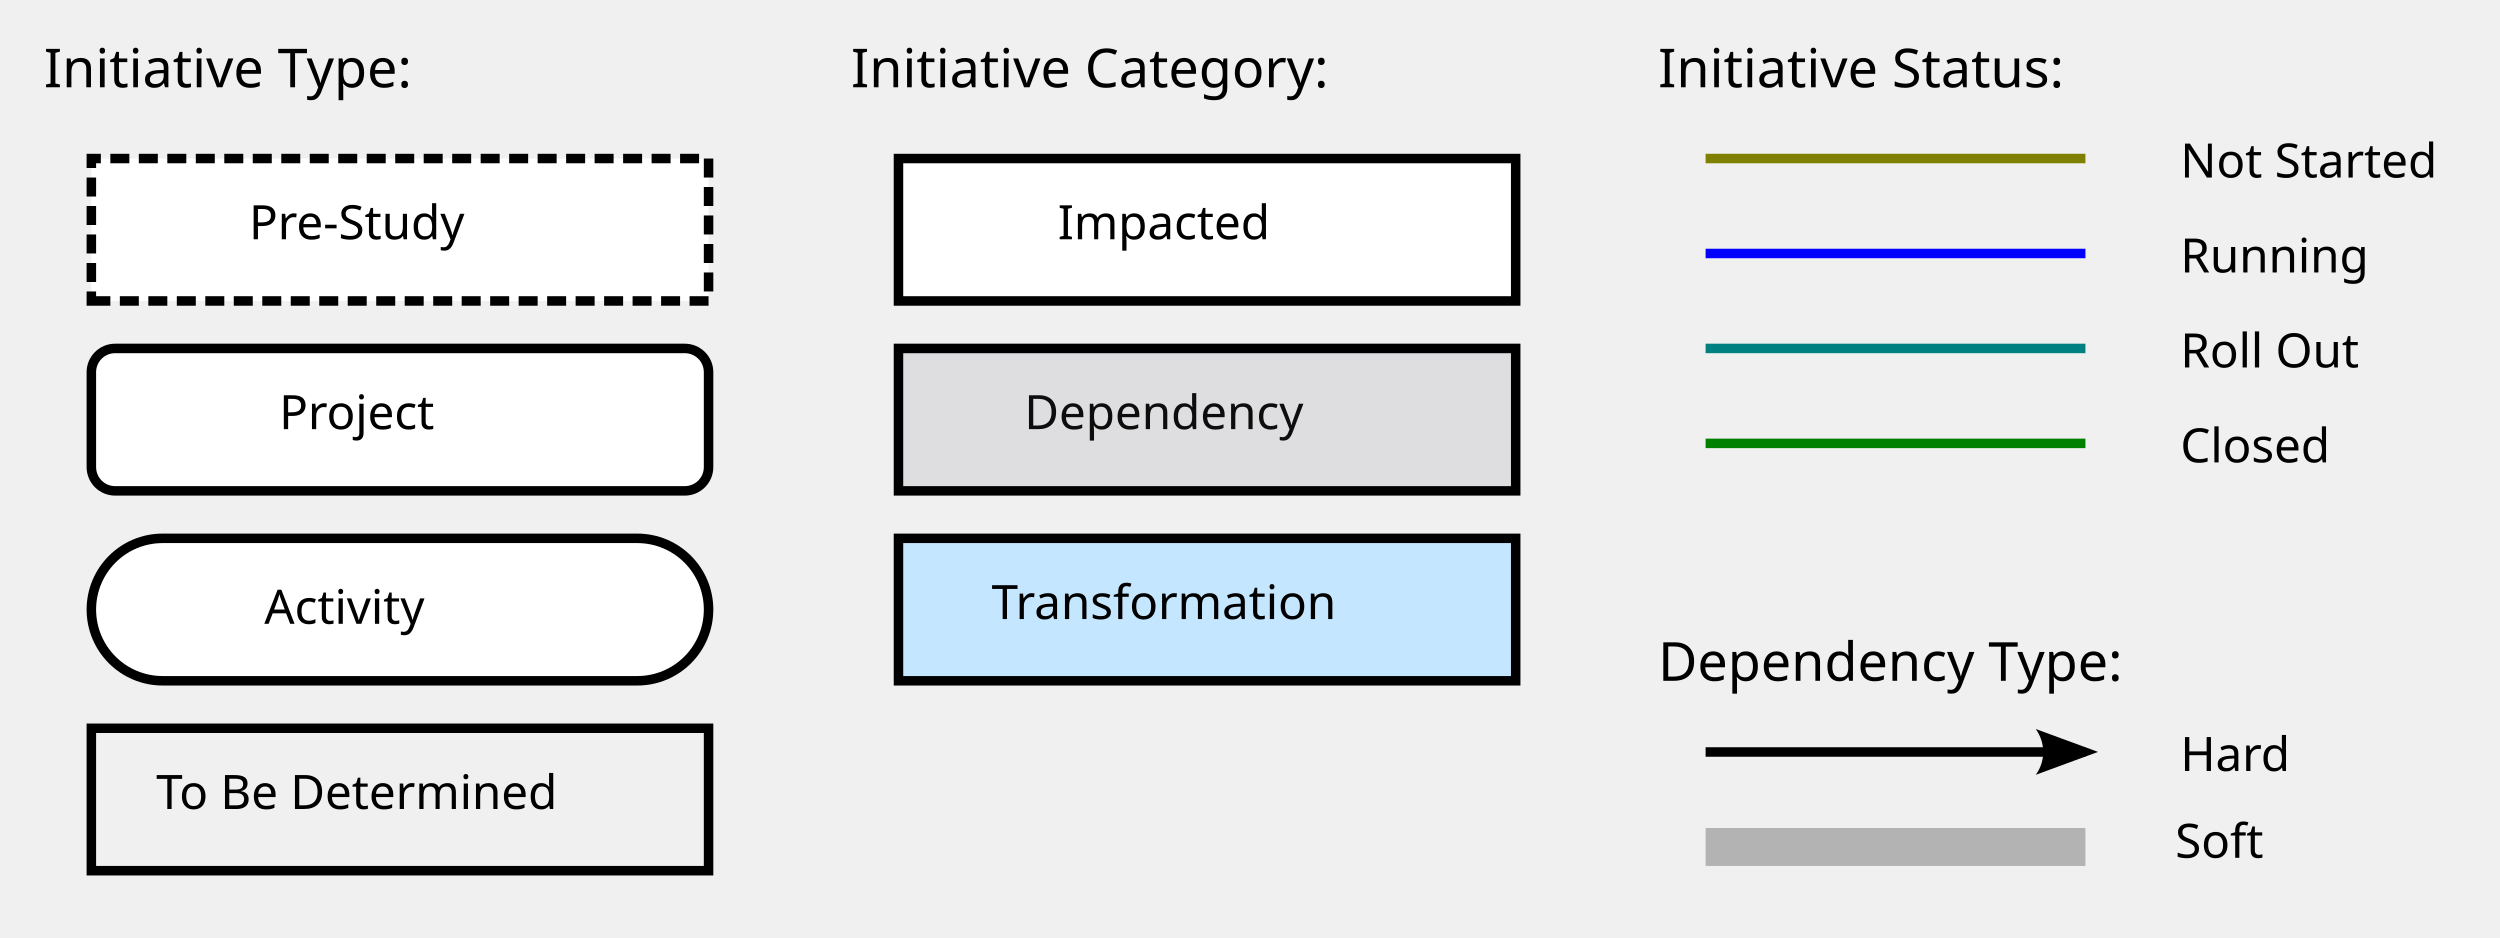
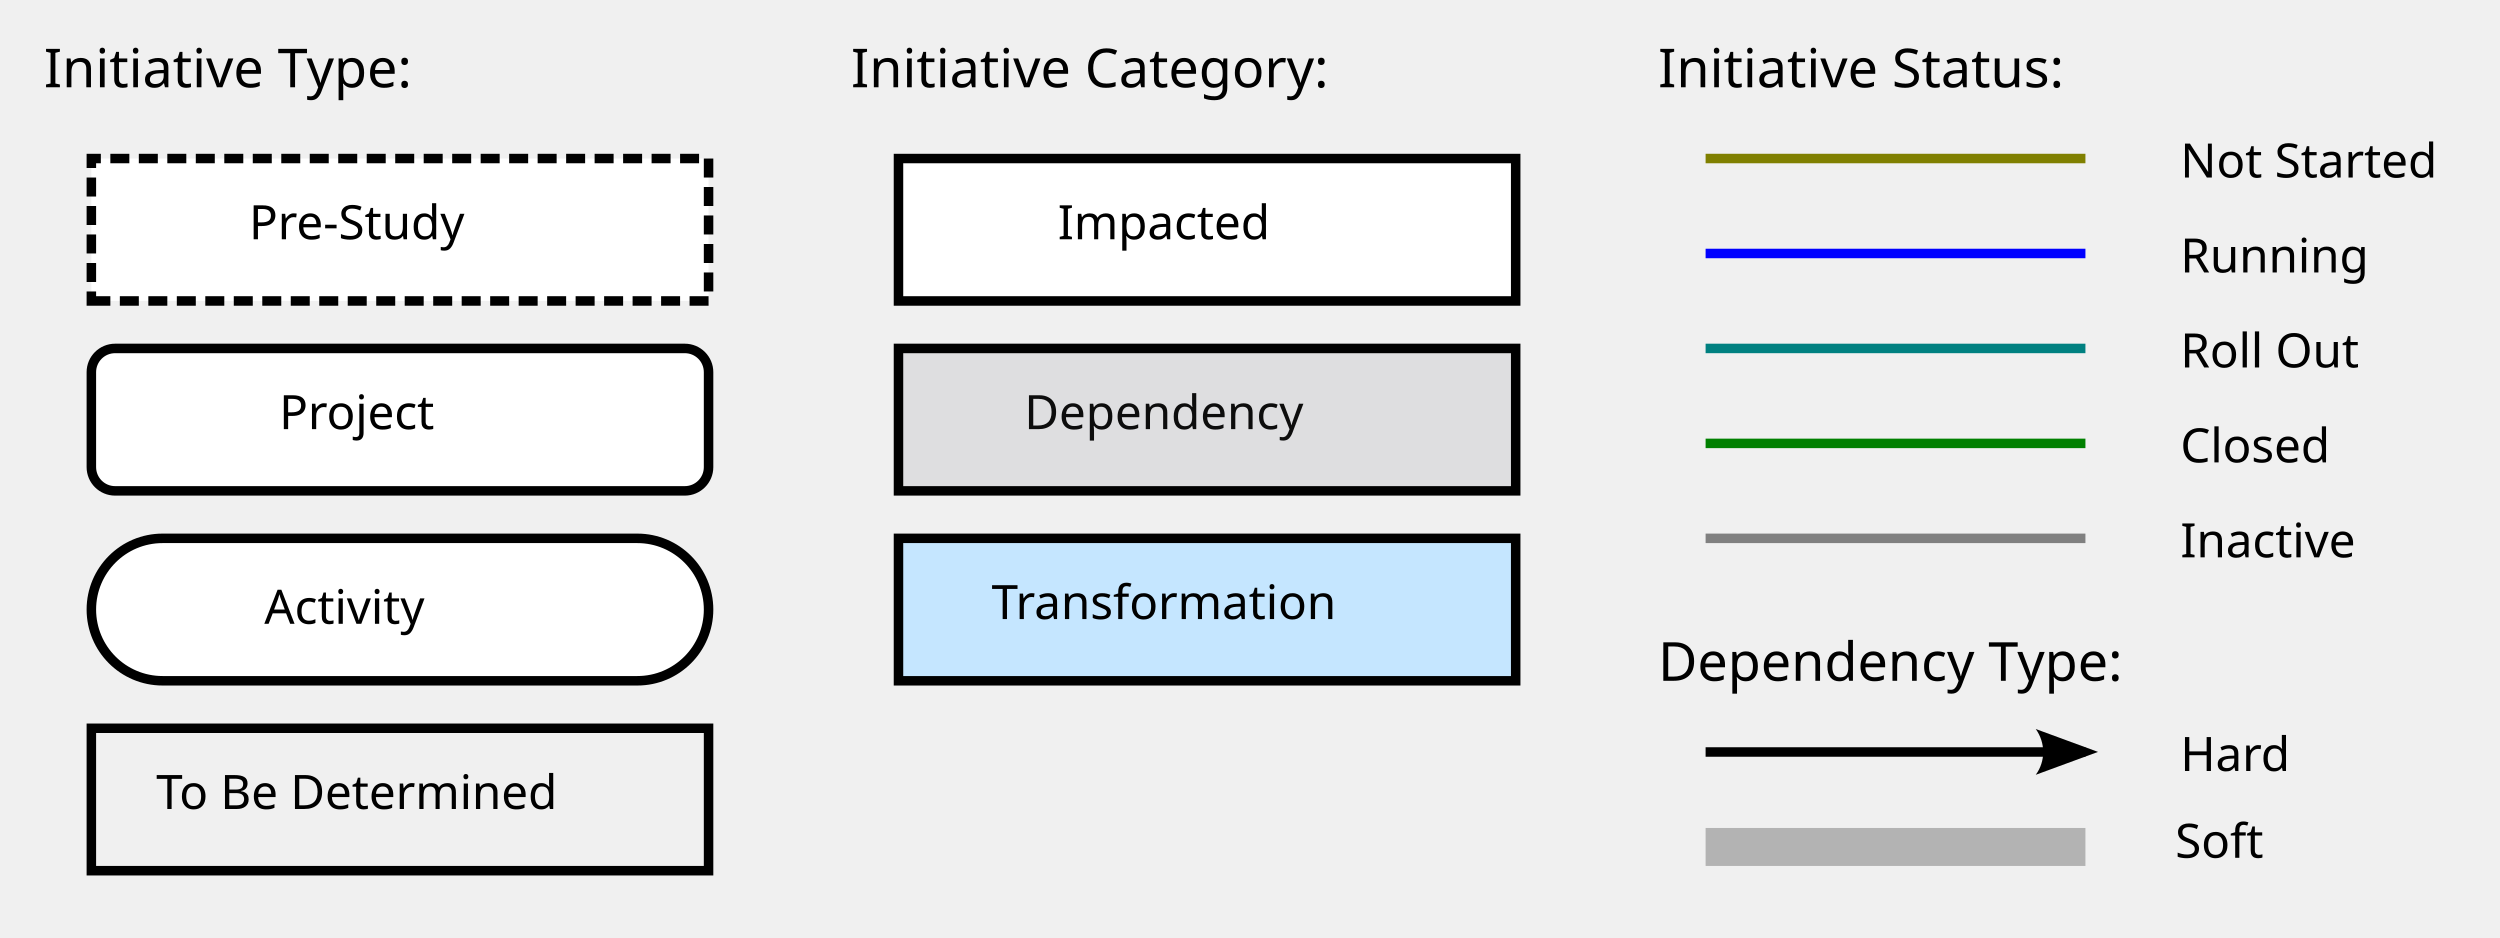
<svg xmlns="http://www.w3.org/2000/svg" width="526.561" height="197.402" id="svg3556" version="1.1">
  <defs id="defs3558">
    <marker id="Arrow2Mend" orient="auto" refX="0" refY="0" style="overflow:visible">
      <path d="M 8.719,4.034 -2.207,0.016 8.719,-4.002 c -1.745,2.372 -1.735,5.617 -6e-7,8.035 z" id="path4983" style="font-size:12px;fill-rule:evenodd;stroke-width:0.625;stroke-linejoin:round" transform="scale(-0.6,-0.6)" />
    </marker>
  </defs>
  <g id="layer1" transform="translate(-0.758138,-8.97286)">
    <text xml:space="preserve" y="27.362" x="10" style="font-size:11.333px;font-style:normal;font-variant:normal;font-weight:normal;font-stretch:normal;text-align:start;line-height:125%;letter-spacing:0px;word-spacing:0px;writing-mode:lr-tb;text-anchor:start;fill:#000000;fill-opacity:1;stroke:none;font-family:Verdana;-inkscape-font-specification:Verdana" id="text7258">
      <tspan y="27.362" x="10" id="tspan7260">Initiative Type:</tspan>
    </text>
    <text xml:space="preserve" y="152.362" x="350" style="font-size:11.333px;font-style:normal;font-variant:normal;font-weight:normal;font-stretch:normal;text-align:start;line-height:125%;letter-spacing:0px;word-spacing:0px;writing-mode:lr-tb;text-anchor:start;fill:#000000;fill-opacity:1;stroke:none;font-family:Verdana;-inkscape-font-specification:Verdana" id="text7258-7">
      <tspan y="152.362" x="350" id="tspan7260-2">Dependency Type:</tspan>
    </text>
    <g id="g3712">
      <rect height="30" id="rect3501-2-8-2-1" rx="15" ry="15" style="color:#000000;fill:#ffffff;stroke:#000000;stroke-width:2;stroke-miterlimit:4;stroke-dasharray:none;marker:none;visibility:visible;display:inline;overflow:visible;enable-background:accumulate" width="130" x="20" y="122.362" />
      <g id="g4637-7" transform="translate(-518.6012,-592.4171)">
        <text id="text3420-0" style="font-size:10px;font-style:normal;font-variant:normal;font-weight:normal;font-stretch:normal;text-align:center;line-height:125%;writing-mode:lr-tb;text-anchor:middle;fill:#000000;font-family:Verdana;-inkscape-font-specification:Verdana" x="603.601" y="732.779" xml:space="preserve">
          <tspan id="19e40840-a704-11e4-92e6-0026b9c0c021" x="603.601" y="732.779">Activity</tspan>
        </text>
      </g>
    </g>
    <g transform="translate(-518.6012,-192.417)" id="g4581-1-38">
      <rect y="274.779" x="538.601" width="130" style="color:#000000;fill:#ffffff;stroke:#000000;stroke-width:2;stroke-miterlimit:4;stroke-dasharray:none;marker:none;visibility:visible;display:inline;overflow:visible;enable-background:accumulate" ry="5" rx="5" id="rect3501-2-8-2" height="30" />
      <text xml:space="preserve" y="291.779" x="603.601" style="font-size:10px;font-style:normal;font-variant:normal;font-weight:normal;font-stretch:normal;text-align:center;line-height:125%;writing-mode:lr-tb;text-anchor:middle;fill:#000000;font-family:Verdana;-inkscape-font-specification:Verdana" id="text3040-3-5">
        <tspan y="291.779" x="603.601" id="19e40841-a704-11e4-88b7-0026b9c0c021">Project</tspan>
      </text>
    </g>
    <g transform="translate(-108.6012,-567.4171)" id="g4577-7-2">
      <path style="fill:#ffffff;stroke:#000000;stroke-width:2;stroke-linecap:butt;stroke-linejoin:miter;stroke-miterlimit:4;stroke-opacity:1;stroke-dasharray:4, 2;stroke-dashoffset:0" id="path4380-6-1-34-1-8-0" d="m 128.601,639.779 130,0 c 0,-6.667 0,-23.333 0,-30 l -130,0 c 0,6.667 0,23.333 0,30 z" />
      <text xml:space="preserve" y="626.779" x="193.601" style="font-size:10px;font-style:normal;font-variant:normal;font-weight:normal;font-stretch:normal;text-align:center;line-height:125%;writing-mode:lr-tb;text-anchor:middle;fill:#000000;font-family:Verdana;-inkscape-font-specification:Verdana" id="text3440-8-3">
        <tspan y="626.779" x="193.601" id="19e40842-a704-11e4-9d54-0026b9c0c021">Pre-Study</tspan>
      </text>
    </g>
    <path style="fill:none;stroke:#000000;stroke-width:2;stroke-linecap:butt;stroke-linejoin:miter;stroke-miterlimit:4;stroke-opacity:1;stroke-dasharray:none;marker-end:url(#Arrow2Mend)" id="path4951-32" d="m 360,167.362 80,0" />
    <path style="fill:none;stroke:#b3b3b3;stroke-width:8;stroke-linecap:butt;stroke-linejoin:miter;stroke-miterlimit:4;stroke-opacity:1;stroke-dasharray:none;stroke-dashoffset:0;marker-end:none" id="path4951-35" d="m 360,187.362 80,0" />
    <text xml:space="preserve" y="171.362" x="460" style="font-size:10px;font-style:normal;font-variant:normal;font-weight:normal;font-stretch:normal;text-align:start;line-height:125%;letter-spacing:0px;word-spacing:0px;writing-mode:lr-tb;text-anchor:start;fill:#000000;fill-opacity:1;stroke:none;font-family:Verdana;-inkscape-font-specification:Verdana" id="text7318">
      <tspan y="171.362" x="460" id="tspan7320">Hard</tspan>
    </text>
    <text xml:space="preserve" y="189.643" x="458.909" style="font-size:10px;font-style:normal;font-variant:normal;font-weight:normal;font-stretch:normal;text-align:start;line-height:125%;letter-spacing:0px;word-spacing:0px;writing-mode:lr-tb;text-anchor:start;fill:#000000;fill-opacity:1;stroke:none;font-family:Verdana;-inkscape-font-specification:Verdana" id="text7318-1">
      <tspan y="189.643" x="458.909" id="tspan7320-2">Soft</tspan>
    </text>
    <path style="fill:none;stroke:#808000;stroke-width:2;stroke-linecap:butt;stroke-linejoin:miter;stroke-miterlimit:4;stroke-opacity:1;stroke-dasharray:none;marker-end:none" id="path4951-32-0" d="m 360,42.362 80,0" />
    <text xml:space="preserve" y="46.362" x="460" style="font-size:10px;font-style:normal;font-variant:normal;font-weight:normal;font-stretch:normal;text-align:start;line-height:125%;letter-spacing:0px;word-spacing:0px;writing-mode:lr-tb;text-anchor:start;fill:#000000;fill-opacity:1;stroke:none;font-family:Verdana;-inkscape-font-specification:Verdana" id="text7318-3">
      <tspan y="46.362" x="460" id="tspan7320-4">Not Started</tspan>
    </text>
    <text xml:space="preserve" y="27.362" x="350" style="font-size:11.333px;font-style:normal;font-variant:normal;font-weight:normal;font-stretch:normal;text-align:start;line-height:125%;letter-spacing:0px;word-spacing:0px;writing-mode:lr-tb;text-anchor:start;fill:#000000;fill-opacity:1;stroke:none;font-family:Verdana;-inkscape-font-specification:Verdana" id="text7258-0">
      <tspan y="27.362" x="350" id="tspan7260-0">Initiative Status:</tspan>
    </text>
    <path style="fill:none;stroke:#0000ff;stroke-width:2;stroke-linecap:butt;stroke-linejoin:miter;stroke-miterlimit:4;stroke-opacity:1;stroke-dasharray:none;marker-end:none" id="path4951-32-0-5" d="m 360,62.362 80,0" />
    <text xml:space="preserve" y="66.362" x="460" style="font-size:10px;font-style:normal;font-variant:normal;font-weight:normal;font-stretch:normal;text-align:start;line-height:125%;letter-spacing:0px;word-spacing:0px;writing-mode:lr-tb;text-anchor:start;fill:#000000;fill-opacity:1;stroke:none;font-family:Verdana;-inkscape-font-specification:Verdana" id="text7318-3-3">
      <tspan y="66.362" x="460" id="tspan7320-4-1">Running</tspan>
    </text>
    <path style="fill:none;stroke:#008080;stroke-width:2;stroke-linecap:butt;stroke-linejoin:miter;stroke-miterlimit:4;stroke-opacity:1;stroke-dasharray:none;marker-end:none" id="path4951-32-0-0" d="m 360,82.362 80,0" />
    <text xml:space="preserve" y="86.362" x="460" style="font-size:10px;font-style:normal;font-variant:normal;font-weight:normal;font-stretch:normal;text-align:start;line-height:125%;letter-spacing:0px;word-spacing:0px;writing-mode:lr-tb;text-anchor:start;fill:#000000;fill-opacity:1;stroke:none;font-family:Verdana;-inkscape-font-specification:Verdana" id="text7318-3-6">
      <tspan y="86.362" x="460" id="tspan7320-4-7">Roll Out</tspan>
    </text>
    <path style="fill:none;stroke:#008000;stroke-width:2;stroke-linecap:butt;stroke-linejoin:miter;stroke-miterlimit:4;stroke-opacity:1;stroke-dasharray:none;marker-end:none" id="path4951-32-0-50" d="m 360,102.362 80,0" />
    <text xml:space="preserve" y="106.362" x="460" style="font-size:10px;font-style:normal;font-variant:normal;font-weight:normal;font-stretch:normal;text-align:start;line-height:125%;letter-spacing:0px;word-spacing:0px;writing-mode:lr-tb;text-anchor:start;fill:#000000;fill-opacity:1;stroke:none;font-family:Verdana;-inkscape-font-specification:Verdana" id="text7318-3-0">
      <tspan y="106.362" x="460" id="tspan7320-4-4">Closed</tspan>
    </text>
    <path style="fill:none;stroke:#000000;stroke-width:2;stroke-linecap:butt;stroke-linejoin:miter;stroke-miterlimit:4;stroke-opacity:1;stroke-dasharray:none;marker-end:none" id="path4951-32-0-54" d="m 355,253.362 80,0" />
    <text xml:space="preserve" y="257.362" x="455" style="font-size:10px;font-style:normal;font-variant:normal;font-weight:normal;font-stretch:normal;text-align:start;line-height:125%;letter-spacing:0px;word-spacing:0px;writing-mode:lr-tb;text-anchor:start;fill:#000000;fill-opacity:1;stroke:none;font-family:Verdana;-inkscape-font-specification:Verdana" id="text7318-3-9">
      <tspan y="257.362" x="455" id="tspan7320-4-5">Unknown</tspan>
    </text>
    <text xml:space="preserve" y="27.362" x="180" style="font-size:11.333px;font-style:normal;font-variant:normal;font-weight:normal;font-stretch:normal;text-align:start;line-height:125%;letter-spacing:0px;word-spacing:0px;writing-mode:lr-tb;text-anchor:start;fill:#000000;fill-opacity:1;stroke:none;font-family:Verdana;-inkscape-font-specification:Verdana" id="text7258-74">
      <tspan y="27.362" x="180" id="tspan7260-09">Initiative Category:</tspan>
    </text>
    <g transform="translate(61.3988,-567.4171)" id="g4577-7-2-4">
      <path style="fill:#ffffff;stroke:#000000;stroke-width:2;stroke-linecap:butt;stroke-linejoin:miter;stroke-miterlimit:4;stroke-opacity:1;stroke-dasharray:none;stroke-dashoffset:0" id="path4380-6-1-34-1-8-0-8" d="m 128.601,639.779 130,0 c 0,-6.667 0,-23.333 0,-30 l -130,0 c 0,6.667 0,23.333 0,30 z" />
      <text xml:space="preserve" y="626.779" x="193.601" style="font-size:10px;font-style:normal;font-variant:normal;font-weight:normal;font-stretch:normal;text-align:center;line-height:125%;writing-mode:lr-tb;text-anchor:middle;fill:#000000;font-family:Verdana;-inkscape-font-specification:Verdana" id="text3440-8-3-8">
        <tspan y="626.779" x="193.601" id="19e40842-a704-11e4-9d54-0026b9c0c021-2">Impacted</tspan>
      </text>
    </g>
    <g transform="translate(61.3988,-527.4171)" id="g4577-7-2-4-4" style="fill:#eeeeef;fill-opacity:0.941">
      <path style="fill:#dddddf;fill-opacity:0.941;stroke:#000000;stroke-width:2;stroke-linecap:butt;stroke-linejoin:miter;stroke-miterlimit:4;stroke-opacity:1;stroke-dasharray:none;stroke-dashoffset:0" id="path4380-6-1-34-1-8-0-8-5" d="m 128.601,639.779 130,0 c 0,-6.667 0,-23.333 0,-30 l -130,0 c 0,6.667 0,23.333 0,30 z" />
      <text xml:space="preserve" y="626.779" x="193.601" style="font-size:10px;font-style:normal;font-variant:normal;font-weight:normal;font-stretch:normal;text-align:center;line-height:125%;writing-mode:lr-tb;text-anchor:middle;fill:#000000;fill-opacity:0.941;font-family:Verdana;-inkscape-font-specification:Verdana" id="text3440-8-3-8-5">
        <tspan y="626.779" x="193.601" id="19e40842-a704-11e4-9d54-0026b9c0c021-2-1">Dependency</tspan>
      </text>
    </g>
    <g transform="translate(61.3988,-487.4171)" id="g4577-7-2-4-7">
      <path style="fill:#c5e6ff;fill-opacity:1;stroke:#000000;stroke-width:2;stroke-linecap:butt;stroke-linejoin:miter;stroke-miterlimit:4;stroke-opacity:1;stroke-dasharray:none;stroke-dashoffset:0" id="path4380-6-1-34-1-8-0-8-1" d="m 128.601,639.779 130,0 c 0,-6.667 0,-23.333 0,-30 l -130,0 c 0,6.667 0,23.333 0,30 z" />
      <text xml:space="preserve" y="626.779" x="193.601" style="font-size:10px;font-style:normal;font-variant:normal;font-weight:normal;font-stretch:normal;text-align:center;line-height:125%;writing-mode:lr-tb;text-anchor:middle;fill:#000000;font-family:Verdana;-inkscape-font-specification:Verdana" id="text3440-8-3-8-1">
        <tspan y="626.779" x="193.601" id="19e40842-a704-11e4-9d54-0026b9c0c021-2-5">Transformation</tspan>
      </text>
      <rect style="fill:#0063ad;fill-opacity:0.941;stroke:none" id="rect3817" width="30" height="30" x="84.242" y="213.611" transform="translate(-60.64066,496.1686)" rx="0" ry="0" />
      <text xml:space="preserve" style="font-size:10px;font-style:normal;font-variant:normal;font-weight:normal;font-stretch:normal;text-align:center;line-height:125%;letter-spacing:0px;word-spacing:0px;writing-mode:lr-tb;text-anchor:middle;fill:#000000;fill-opacity:1;stroke:none;font-family:Sans;-inkscape-font-specification:Sans" x="38.601" y="749.779" id="text3819">
        <tspan id="tspan3821" x="38.601" y="749.779">0,99,173</tspan>
      </text>
      <rect style="fill:#128ce2;fill-opacity:0.941;stroke:none" id="rect3817-1" width="30" height="30" x="83.601" y="709.779" rx="0" ry="0" />
      <text xml:space="preserve" style="font-size:10px;font-style:normal;font-variant:normal;font-weight:normal;font-stretch:normal;text-align:center;line-height:125%;letter-spacing:0px;word-spacing:0px;writing-mode:lr-tb;text-anchor:middle;fill:#000000;fill-opacity:1;stroke:none;font-family:Sans;-inkscape-font-specification:Sans" x="98.601" y="749.779" id="text3819-7">
        <tspan id="tspan3821-4" x="98.601" y="749.779">18,140,226</tspan>
      </text>
      <rect style="fill:#c5e6ff;fill-opacity:0.941;stroke:none" id="rect3817-0" width="30" height="30" x="143.601" y="709.779" rx="0" ry="0" />
      <text xml:space="preserve" style="font-size:10px;font-style:normal;font-variant:normal;font-weight:normal;font-stretch:normal;text-align:center;line-height:125%;letter-spacing:0px;word-spacing:0px;writing-mode:lr-tb;text-anchor:middle;fill:#000000;fill-opacity:1;stroke:none;font-family:Sans;-inkscape-font-specification:Sans" x="158.601" y="749.779" id="text3819-9">
        <tspan id="tspan3821-48" x="158.601" y="749.779">197,230,255</tspan>
      </text>
      <text xml:space="preserve" style="font-size:10px;font-style:normal;font-variant:normal;font-weight:normal;font-stretch:normal;text-align:center;line-height:125%;letter-spacing:0px;word-spacing:0px;writing-mode:lr-tb;text-anchor:middle;fill:#000000;fill-opacity:1;stroke:none;font-family:Sans;-inkscape-font-specification:Sans" x="38.601" y="759.779" id="text3819-8">
        <tspan id="tspan3821-2" x="38.601" y="759.779">#0063AD</tspan>
      </text>
      <text xml:space="preserve" style="font-size:10px;font-style:normal;font-variant:normal;font-weight:normal;font-stretch:normal;text-align:center;line-height:125%;letter-spacing:0px;word-spacing:0px;writing-mode:lr-tb;text-anchor:middle;fill:#000000;fill-opacity:1;stroke:none;font-family:Sans;-inkscape-font-specification:Sans" x="98.601" y="759.779" id="text3819-8-4">
        <tspan id="tspan3821-2-5" x="98.601" y="759.779">#128CE2</tspan>
      </text>
      <text xml:space="preserve" style="font-size:10px;font-style:normal;font-variant:normal;font-weight:normal;font-stretch:normal;text-align:center;line-height:125%;letter-spacing:0px;word-spacing:0px;writing-mode:lr-tb;text-anchor:middle;fill:#000000;fill-opacity:1;stroke:none;font-family:Sans;-inkscape-font-specification:Sans" x="158.601" y="759.779" id="text3819-8-5">
        <tspan id="tspan3821-2-1" x="158.601" y="759.779">#C5E6FF</tspan>
      </text>
    </g>
    <g transform="translate(-108.6012,-447.4171)" id="g4577-7-2-4-2">
      <path style="fill:#eeffaa;fill-opacity:0;stroke:#000000;stroke-width:2;stroke-linecap:butt;stroke-linejoin:miter;stroke-miterlimit:4;stroke-opacity:1;stroke-dasharray:none;stroke-dashoffset:0" id="path4380-6-1-34-1-8-0-8-7" d="m 128.601,639.779 130,0 c 0,-6.667 0,-23.333 0,-30 l -130,0 c 0,6.667 0,23.333 0,30 z" />
      <text xml:space="preserve" y="626.779" x="193.601" style="font-size:10px;font-style:normal;font-variant:normal;font-weight:normal;font-stretch:normal;text-align:center;line-height:125%;writing-mode:lr-tb;text-anchor:middle;fill:#000000;font-family:Verdana;-inkscape-font-specification:Verdana" id="text3440-8-3-8-6">
        <tspan y="626.779" x="193.601" id="19e40842-a704-11e4-9d54-0026b9c0c021-2-14">To Be Determined</tspan>
      </text>
    </g>
+     <path d="m 360,122.362 80,0" id="path3058" style="fill:none;stroke:#808080;stroke-width:2;stroke-linecap:butt;stroke-linejoin:miter;stroke-miterlimit:4;stroke-opacity:1;stroke-dasharray:none;marker-end:none" />
+     <text id="text3060" style="font-size:10px;font-style:normal;font-variant:normal;font-weight:normal;font-stretch:normal;text-align:start;line-height:125%;letter-spacing:0px;word-spacing:0px;writing-mode:lr-tb;text-anchor:start;fill:#000000;fill-opacity:1;stroke:none;font-family:Verdana;-inkscape-font-specification:Verdana" x="460" y="126.362" xml:space="preserve">
+       <tspan id="tspan3062" x="460" y="126.362">Inactive</tspan>
+     </text>
  </g>
</svg>
